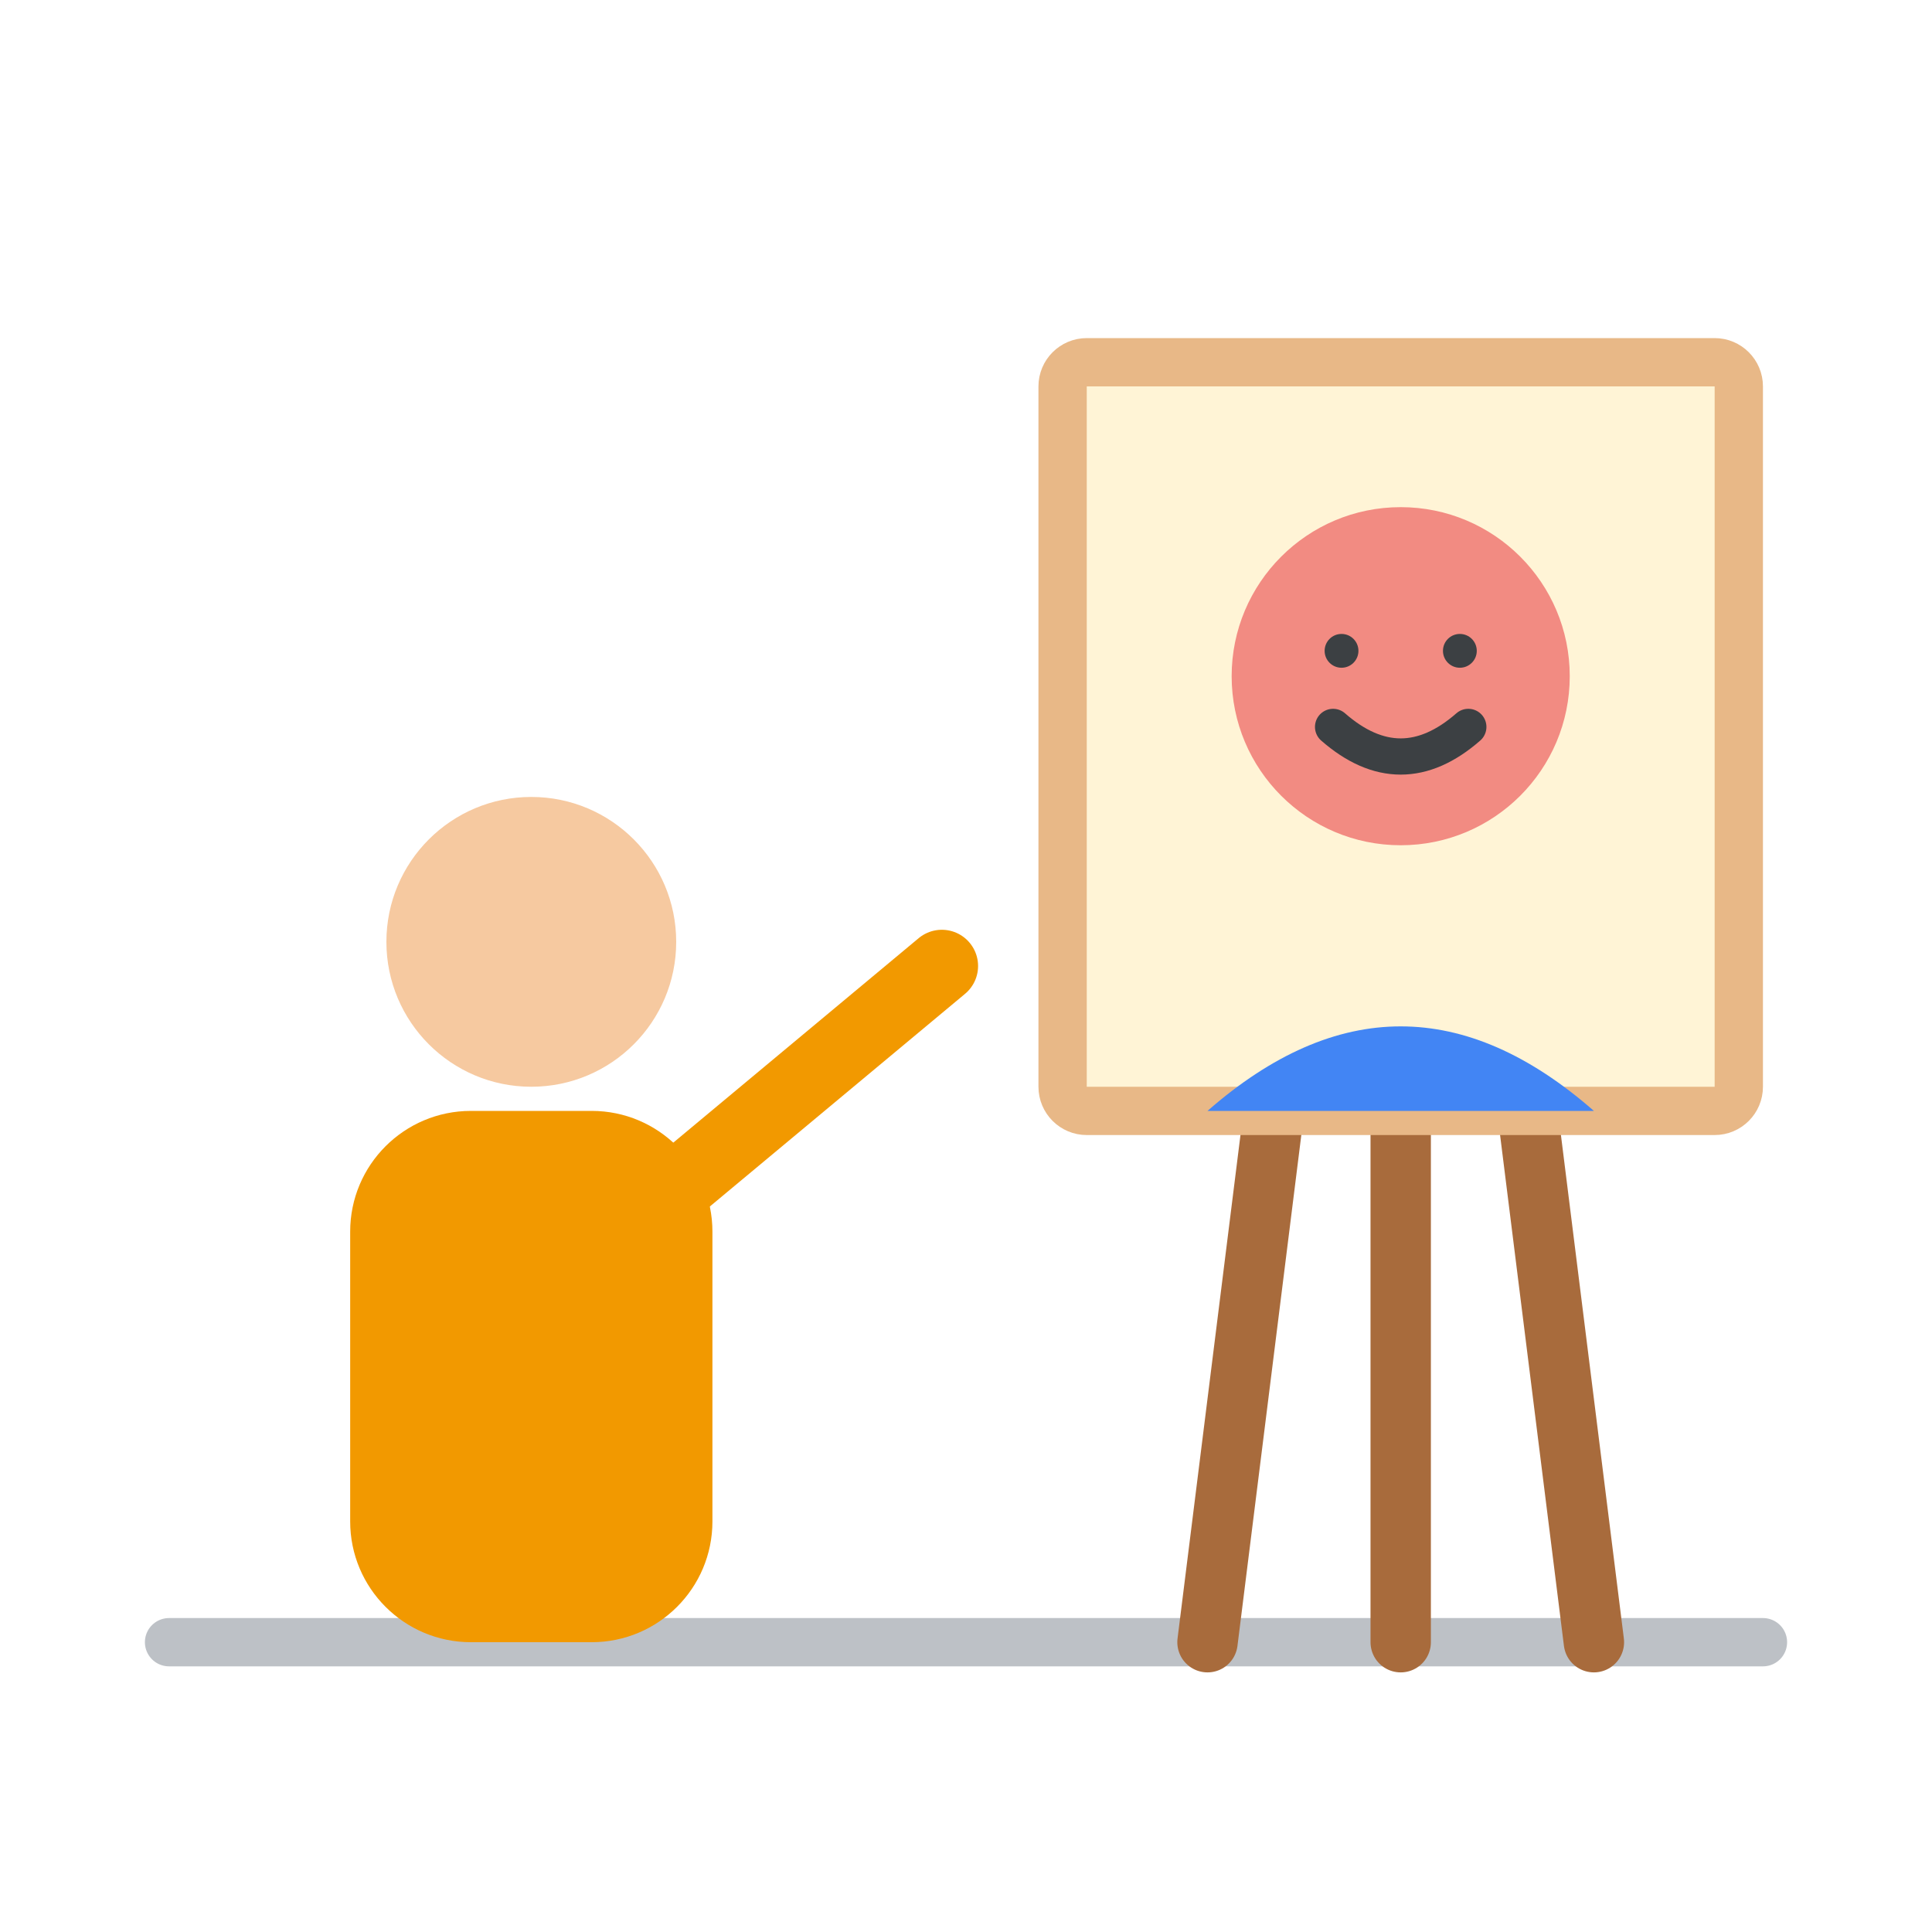
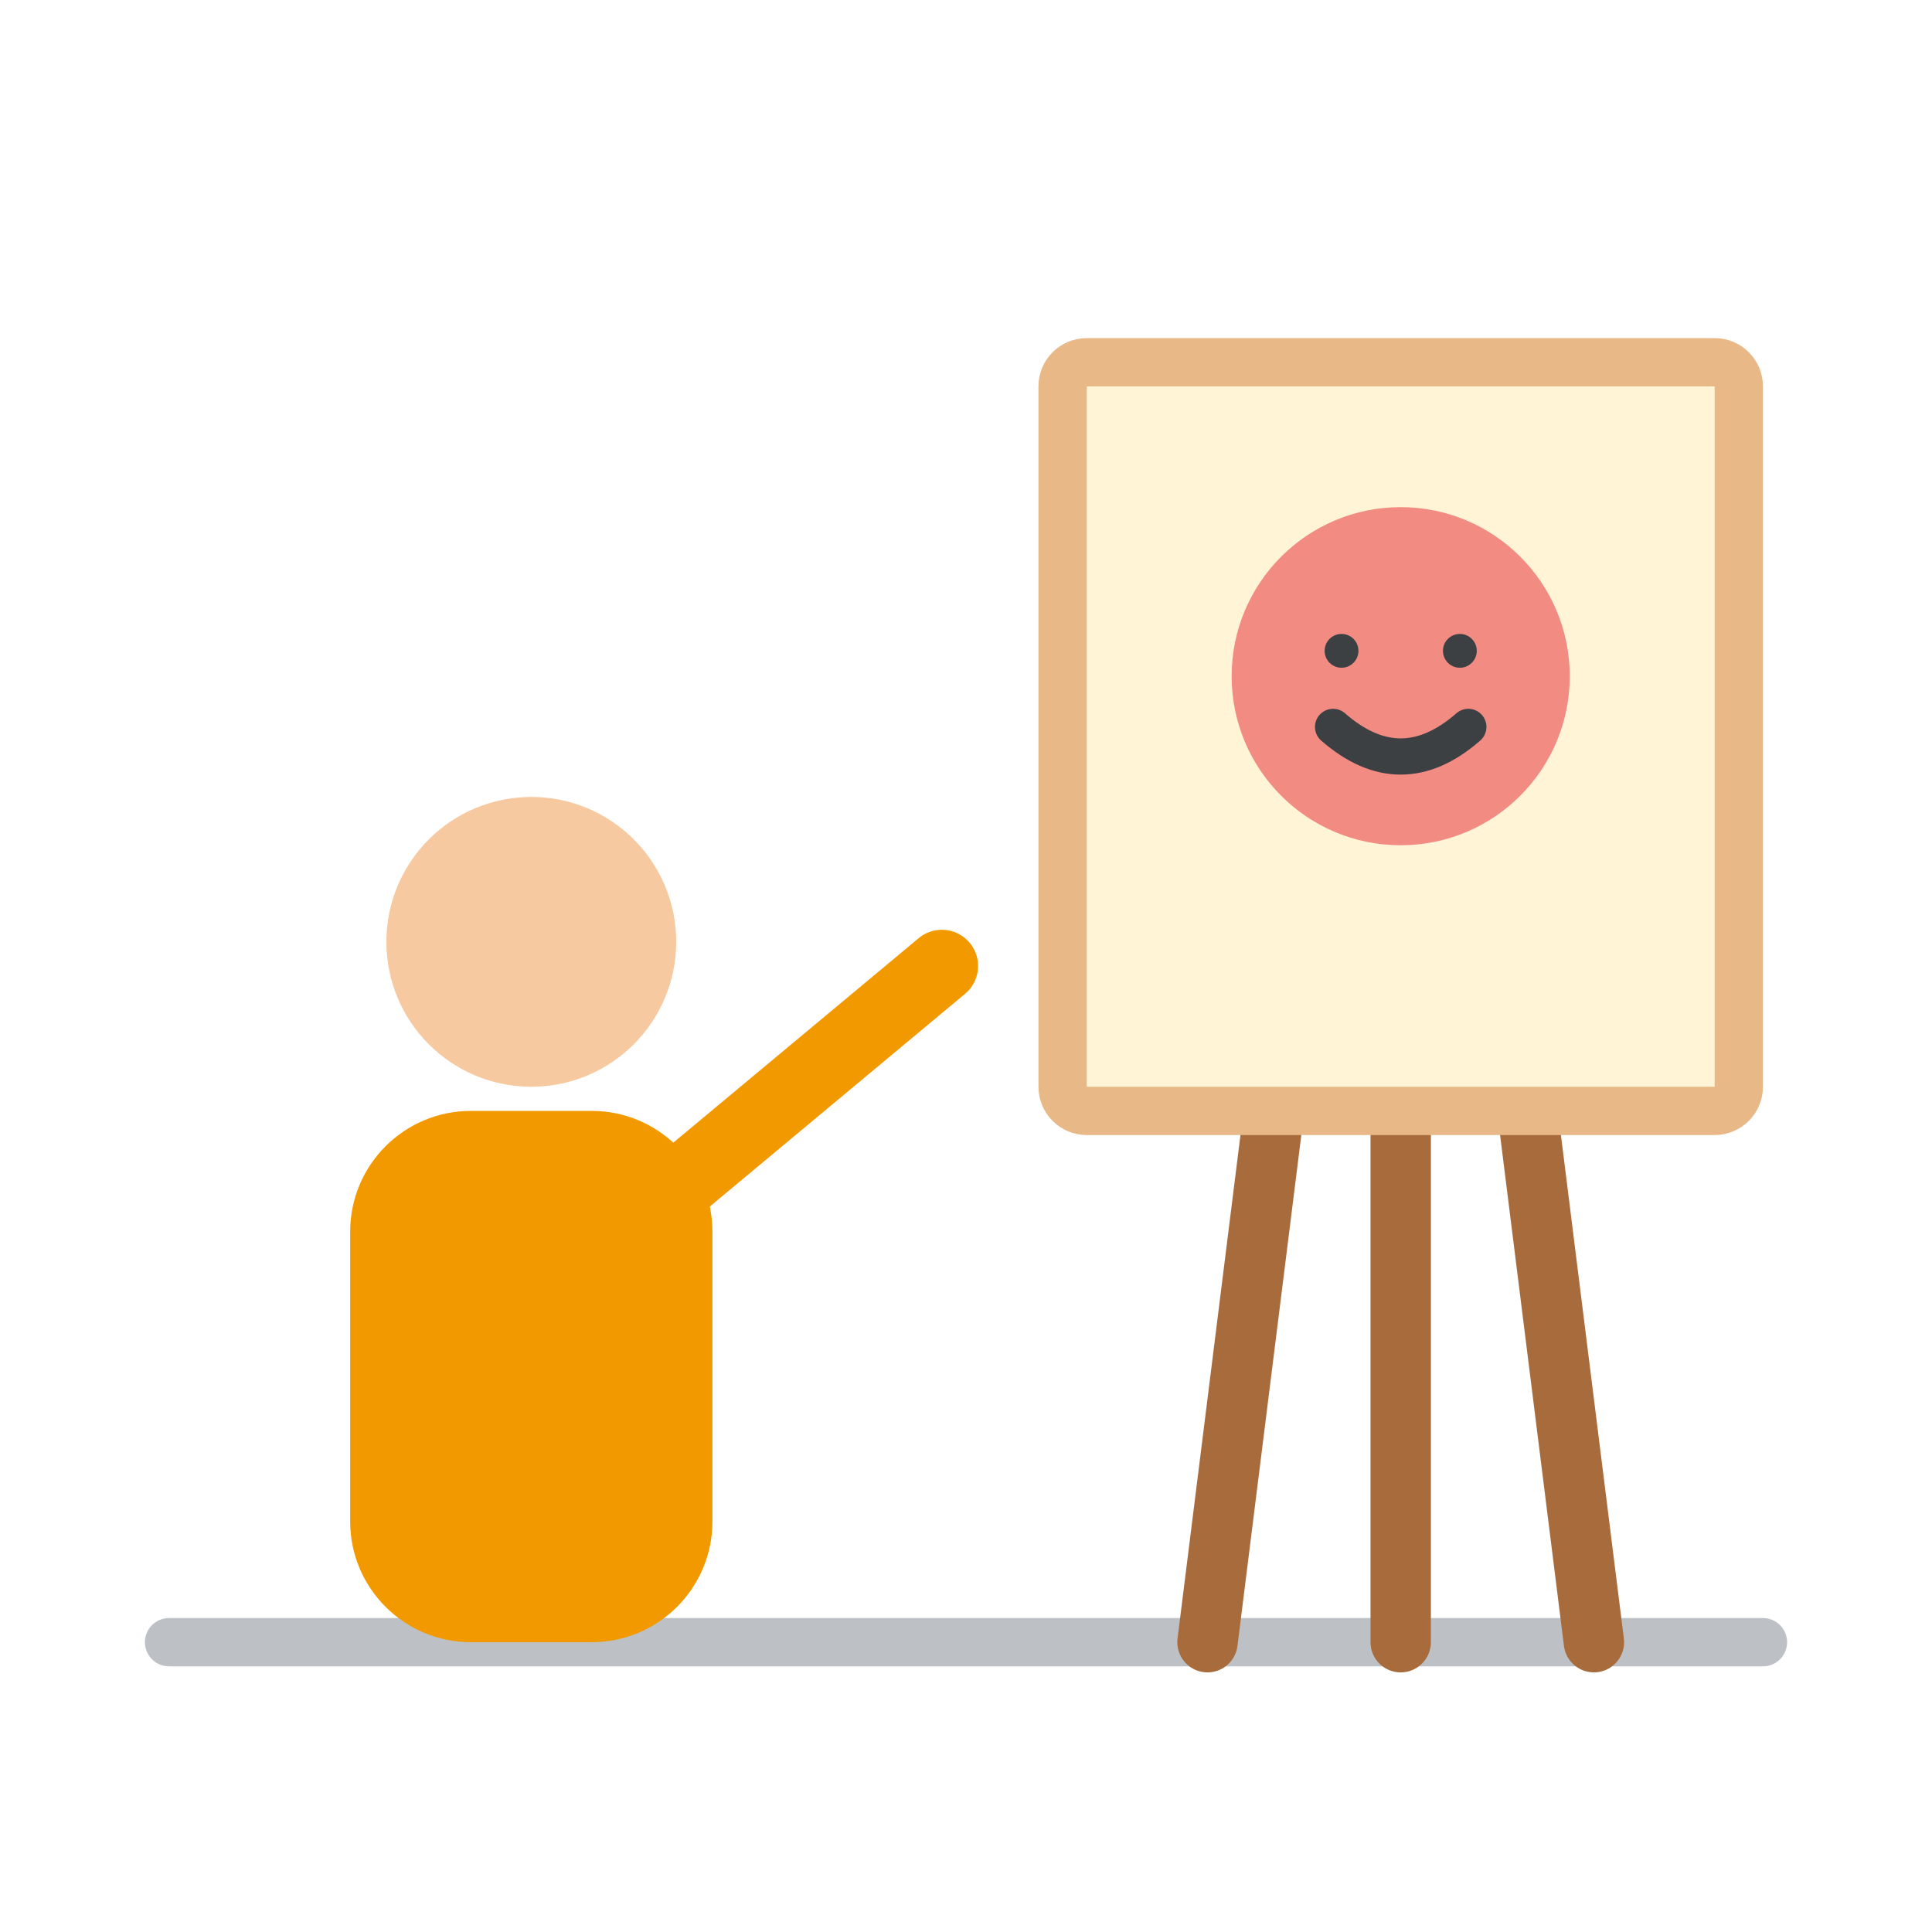
<svg xmlns="http://www.w3.org/2000/svg" viewBox="0 0 160 160">
  <path d="M14 136h132" fill="none" stroke-width="4" stroke-linecap="round" stroke-linejoin="round" stroke="#BDC1C6" />
  <path d="M100 136l12-96M132 136l-12-96M116 40v96" fill="none" stroke-width="5" stroke-linecap="round" stroke-linejoin="round" stroke="#A86B3C" />
  <rect x="88" y="30" width="56" height="62" rx="2" fill="#FFF4D6" />
  <rect x="88" y="30" width="56" height="62" rx="2" fill="none" stroke-width="4" stroke-linecap="round" stroke-linejoin="round" stroke="#E8B887" />
  <circle cx="116" cy="56" r="14" fill="#F28B82" />
  <path d="M109.7 53.9a1.4 1.4 0 1 0 2.8 0a1.4 1.4 0 1 0 -2.8 0zM119.5 53.9a1.4 1.4 0 1 0 2.8 0a1.4 1.4 0 1 0 -2.8 0z" fill="#3C4043" />
  <path d="M110.4 60.2q5.6 4.9 11.2 0" fill="none" stroke-width="3" stroke-linecap="round" stroke-linejoin="round" stroke="#3C4043" />
-   <path d="M100 92q16-14 32 0z" fill="#4285F4" />
  <circle cx="44" cy="78" r="12" fill="#F6C9A0" />
  <rect x="29" y="92" width="30" height="44" rx="10" fill="#F29900" />
  <path d="M54 100l24-20" fill="none" stroke-width="6" stroke-linecap="round" stroke-linejoin="round" stroke="#F29900" />
</svg>
